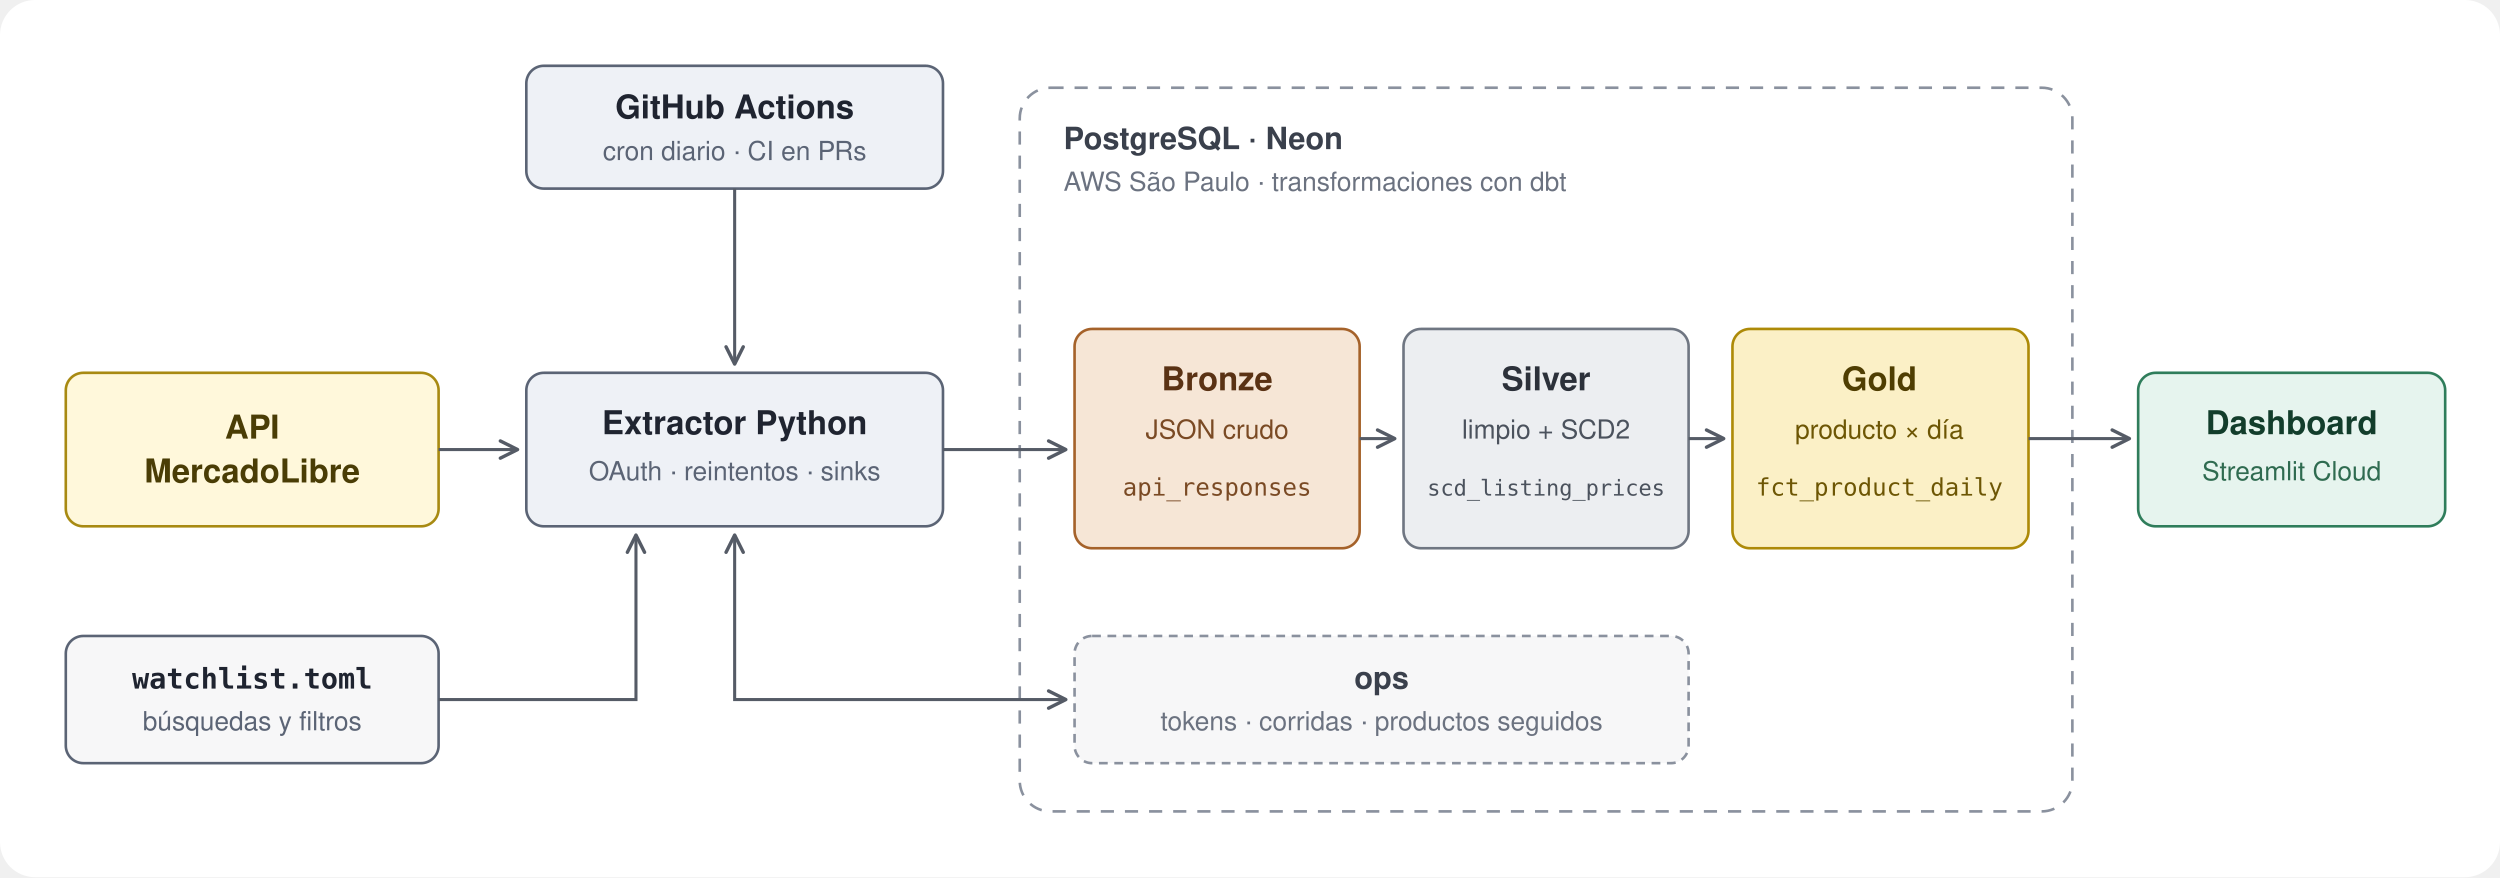
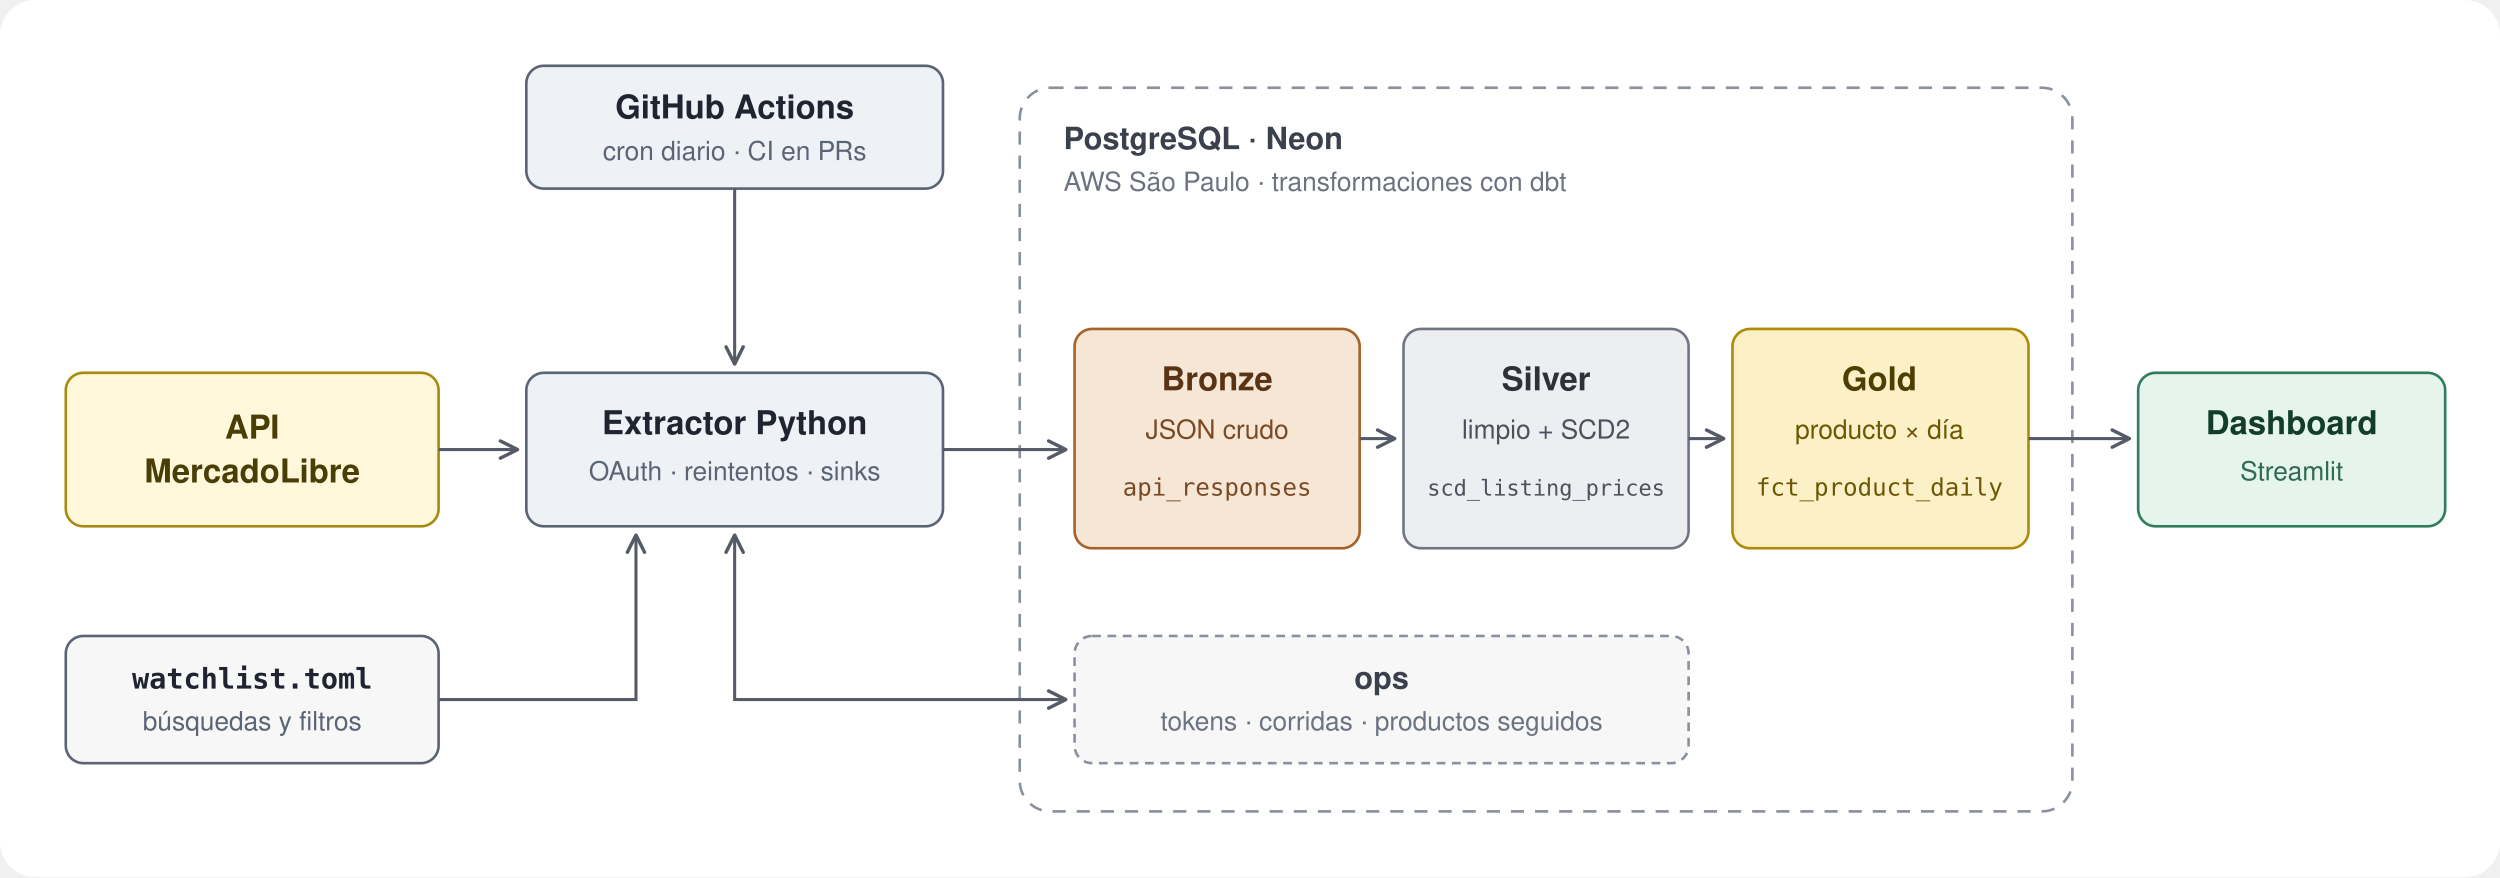
<svg xmlns="http://www.w3.org/2000/svg" viewBox="0 0 1140 400" width="1140" height="400" font-family="-apple-system, 'Segoe UI', Helvetica, Arial, sans-serif">
  <defs>
    <marker id="a" viewBox="0 0 10 10" refX="9" refY="5" markerWidth="7" markerHeight="7" orient="auto-start-reverse">
      <path d="M1 1 L9 5 L1 9" fill="none" stroke="#555b66" stroke-width="1.6" stroke-linecap="round" stroke-linejoin="round" />
    </marker>
  </defs>
  <rect x="0" y="0" width="1140" height="400" rx="16" fill="#ffffff" />
  <rect x="240" y="30" width="190" height="56" rx="8" fill="#eef1f6" stroke="#5b6475" stroke-width="1.2" />
  <text x="335" y="54" text-anchor="middle" font-size="15" font-weight="600" fill="#1f2430">GitHub Actions</text>
  <text x="335" y="73" text-anchor="middle" font-size="12" fill="#5b6475">cron diario · CI en PRs</text>
  <line x1="335" y1="86" x2="335" y2="166" stroke="#555b66" stroke-width="1.4" marker-end="url(#a)" />
  <rect x="30" y="170" width="170" height="70" rx="8" fill="#fff8db" stroke="#a88a12" stroke-width="1.2" />
  <text x="115" y="200" text-anchor="middle" font-size="15" font-weight="600" fill="#4a3d05">API</text>
  <text x="115" y="220" text-anchor="middle" font-size="15" font-weight="600" fill="#4a3d05">MercadoLibre</text>
  <line x1="200" y1="205" x2="236" y2="205" stroke="#555b66" stroke-width="1.4" marker-end="url(#a)" />
  <rect x="240" y="170" width="190" height="70" rx="8" fill="#eef1f6" stroke="#5b6475" stroke-width="1.2" />
  <text x="335" y="198" text-anchor="middle" font-size="15" font-weight="600" fill="#1f2430">Extractor Python</text>
  <text x="335" y="219" text-anchor="middle" font-size="12" fill="#5b6475">OAuth · reintentos · sinks</text>
  <rect x="465" y="40" width="480" height="330" rx="14" fill="none" stroke="#8a919e" stroke-width="1.2" stroke-dasharray="6 5" />
  <text x="485" y="68" font-size="14" font-weight="600" fill="#3a404c">PostgreSQL · Neon</text>
  <text x="485" y="87" font-size="12" fill="#6b7280">AWS São Paulo · transformaciones con dbt</text>
  <line x1="430" y1="205" x2="486" y2="205" stroke="#555b66" stroke-width="1.4" marker-end="url(#a)" />
  <rect x="490" y="150" width="130" height="100" rx="8" fill="#f6e6d6" stroke="#a5622a" stroke-width="1.2" />
  <text x="555" y="178" text-anchor="middle" font-size="15" font-weight="600" fill="#5a3214">Bronze</text>
  <text x="555" y="200" text-anchor="middle" font-size="12" fill="#7a4a24">JSON crudo</text>
  <text x="555" y="226" text-anchor="middle" font-size="11" fill="#7a4a24" font-family="ui-monospace, Menlo, Consolas, monospace">api_responses</text>
  <line x1="620" y1="200" x2="636" y2="200" stroke="#555b66" stroke-width="1.4" marker-end="url(#a)" />
  <rect x="640" y="150" width="130" height="100" rx="8" fill="#eceef1" stroke="#6f7682" stroke-width="1.2" />
  <text x="705" y="178" text-anchor="middle" font-size="15" font-weight="600" fill="#2c313a">Silver</text>
  <text x="705" y="200" text-anchor="middle" font-size="12" fill="#4b525d">limpio + SCD2</text>
  <text x="705" y="226" text-anchor="middle" font-size="10" fill="#4b525d" font-family="ui-monospace, Menlo, Consolas, monospace">scd_listing_prices</text>
  <line x1="770" y1="200" x2="786" y2="200" stroke="#555b66" stroke-width="1.4" marker-end="url(#a)" />
  <rect x="790" y="150" width="135" height="100" rx="8" fill="#fbf0c6" stroke="#ad8a08" stroke-width="1.2" />
  <text x="857" y="178" text-anchor="middle" font-size="15" font-weight="600" fill="#4f3e02">Gold</text>
  <text x="857" y="200" text-anchor="middle" font-size="12" fill="#6d5604">producto × día</text>
  <text x="857" y="226" text-anchor="middle" font-size="11" fill="#6d5604" font-family="ui-monospace, Menlo, Consolas, monospace">fct_product_daily</text>
  <rect x="490" y="290" width="280" height="58" rx="8" fill="#f7f7f8" stroke="#8a919e" stroke-width="1.2" stroke-dasharray="4 3" />
  <text x="630" y="314" text-anchor="middle" font-size="14" font-weight="600" fill="#3a404c">ops</text>
  <text x="630" y="333" text-anchor="middle" font-size="12" fill="#6b7280">tokens · corridas · productos seguidos</text>
  <path d="M335 244 L335 319 L486 319" fill="none" stroke="#555b66" stroke-width="1.4" marker-start="url(#a)" marker-end="url(#a)" />
  <rect x="30" y="290" width="170" height="58" rx="8" fill="#f7f7f8" stroke="#5b6475" stroke-width="1.2" />
  <text x="115" y="314" text-anchor="middle" font-size="13" font-weight="600" fill="#1f2430" font-family="ui-monospace, Menlo, Consolas, monospace">watchlist.toml</text>
  <text x="115" y="333" text-anchor="middle" font-size="12" fill="#5b6475">búsquedas y filtros</text>
  <path d="M200 319 L290 319 L290 244" fill="none" stroke="#555b66" stroke-width="1.4" marker-end="url(#a)" />
  <line x1="925" y1="200" x2="971" y2="200" stroke="#555b66" stroke-width="1.4" marker-end="url(#a)" />
  <rect x="975" y="170" width="140" height="70" rx="8" fill="#e6f4ee" stroke="#2f7d5b" stroke-width="1.2" />
  <text x="1045" y="198" text-anchor="middle" font-size="15" font-weight="600" fill="#123d2b">Dashboard</text>
-   <text x="1045" y="219" text-anchor="middle" font-size="12" fill="#2f6b50">Streamlit Cloud</text>
+   <text x="1045" y="219" text-anchor="middle" font-size="12" fill="#2f6b50">Streamlit</text>
</svg>
